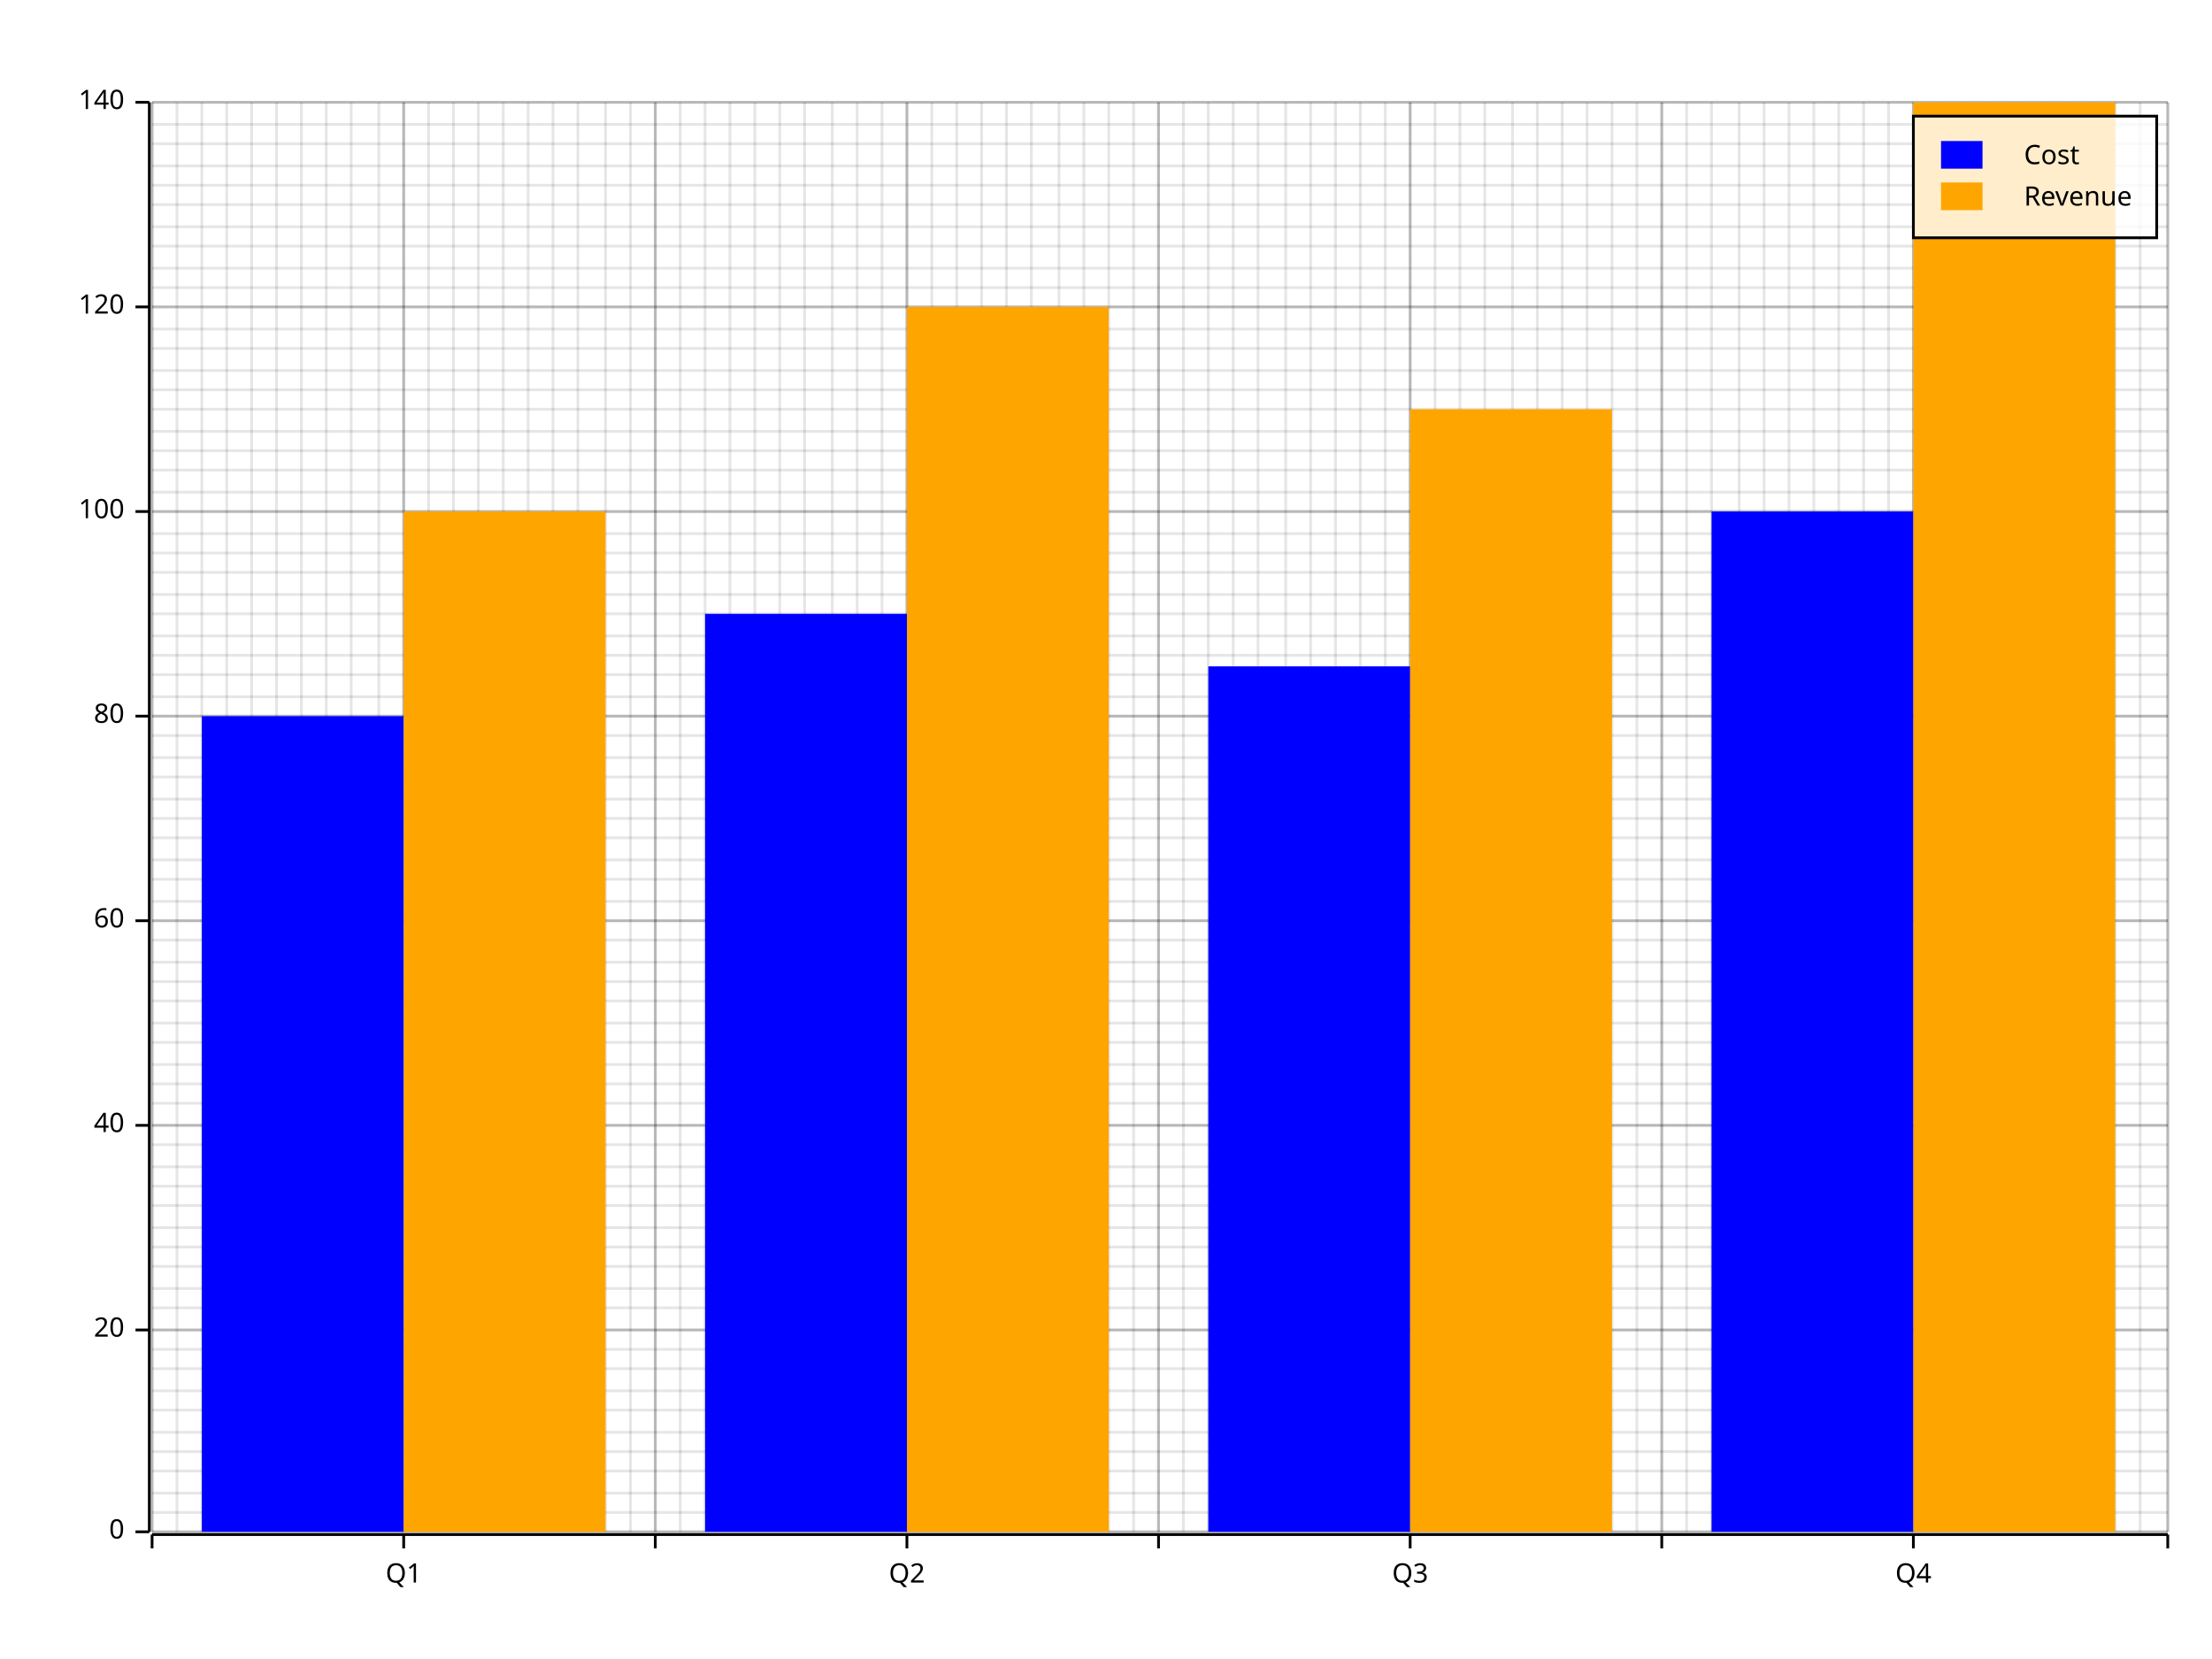
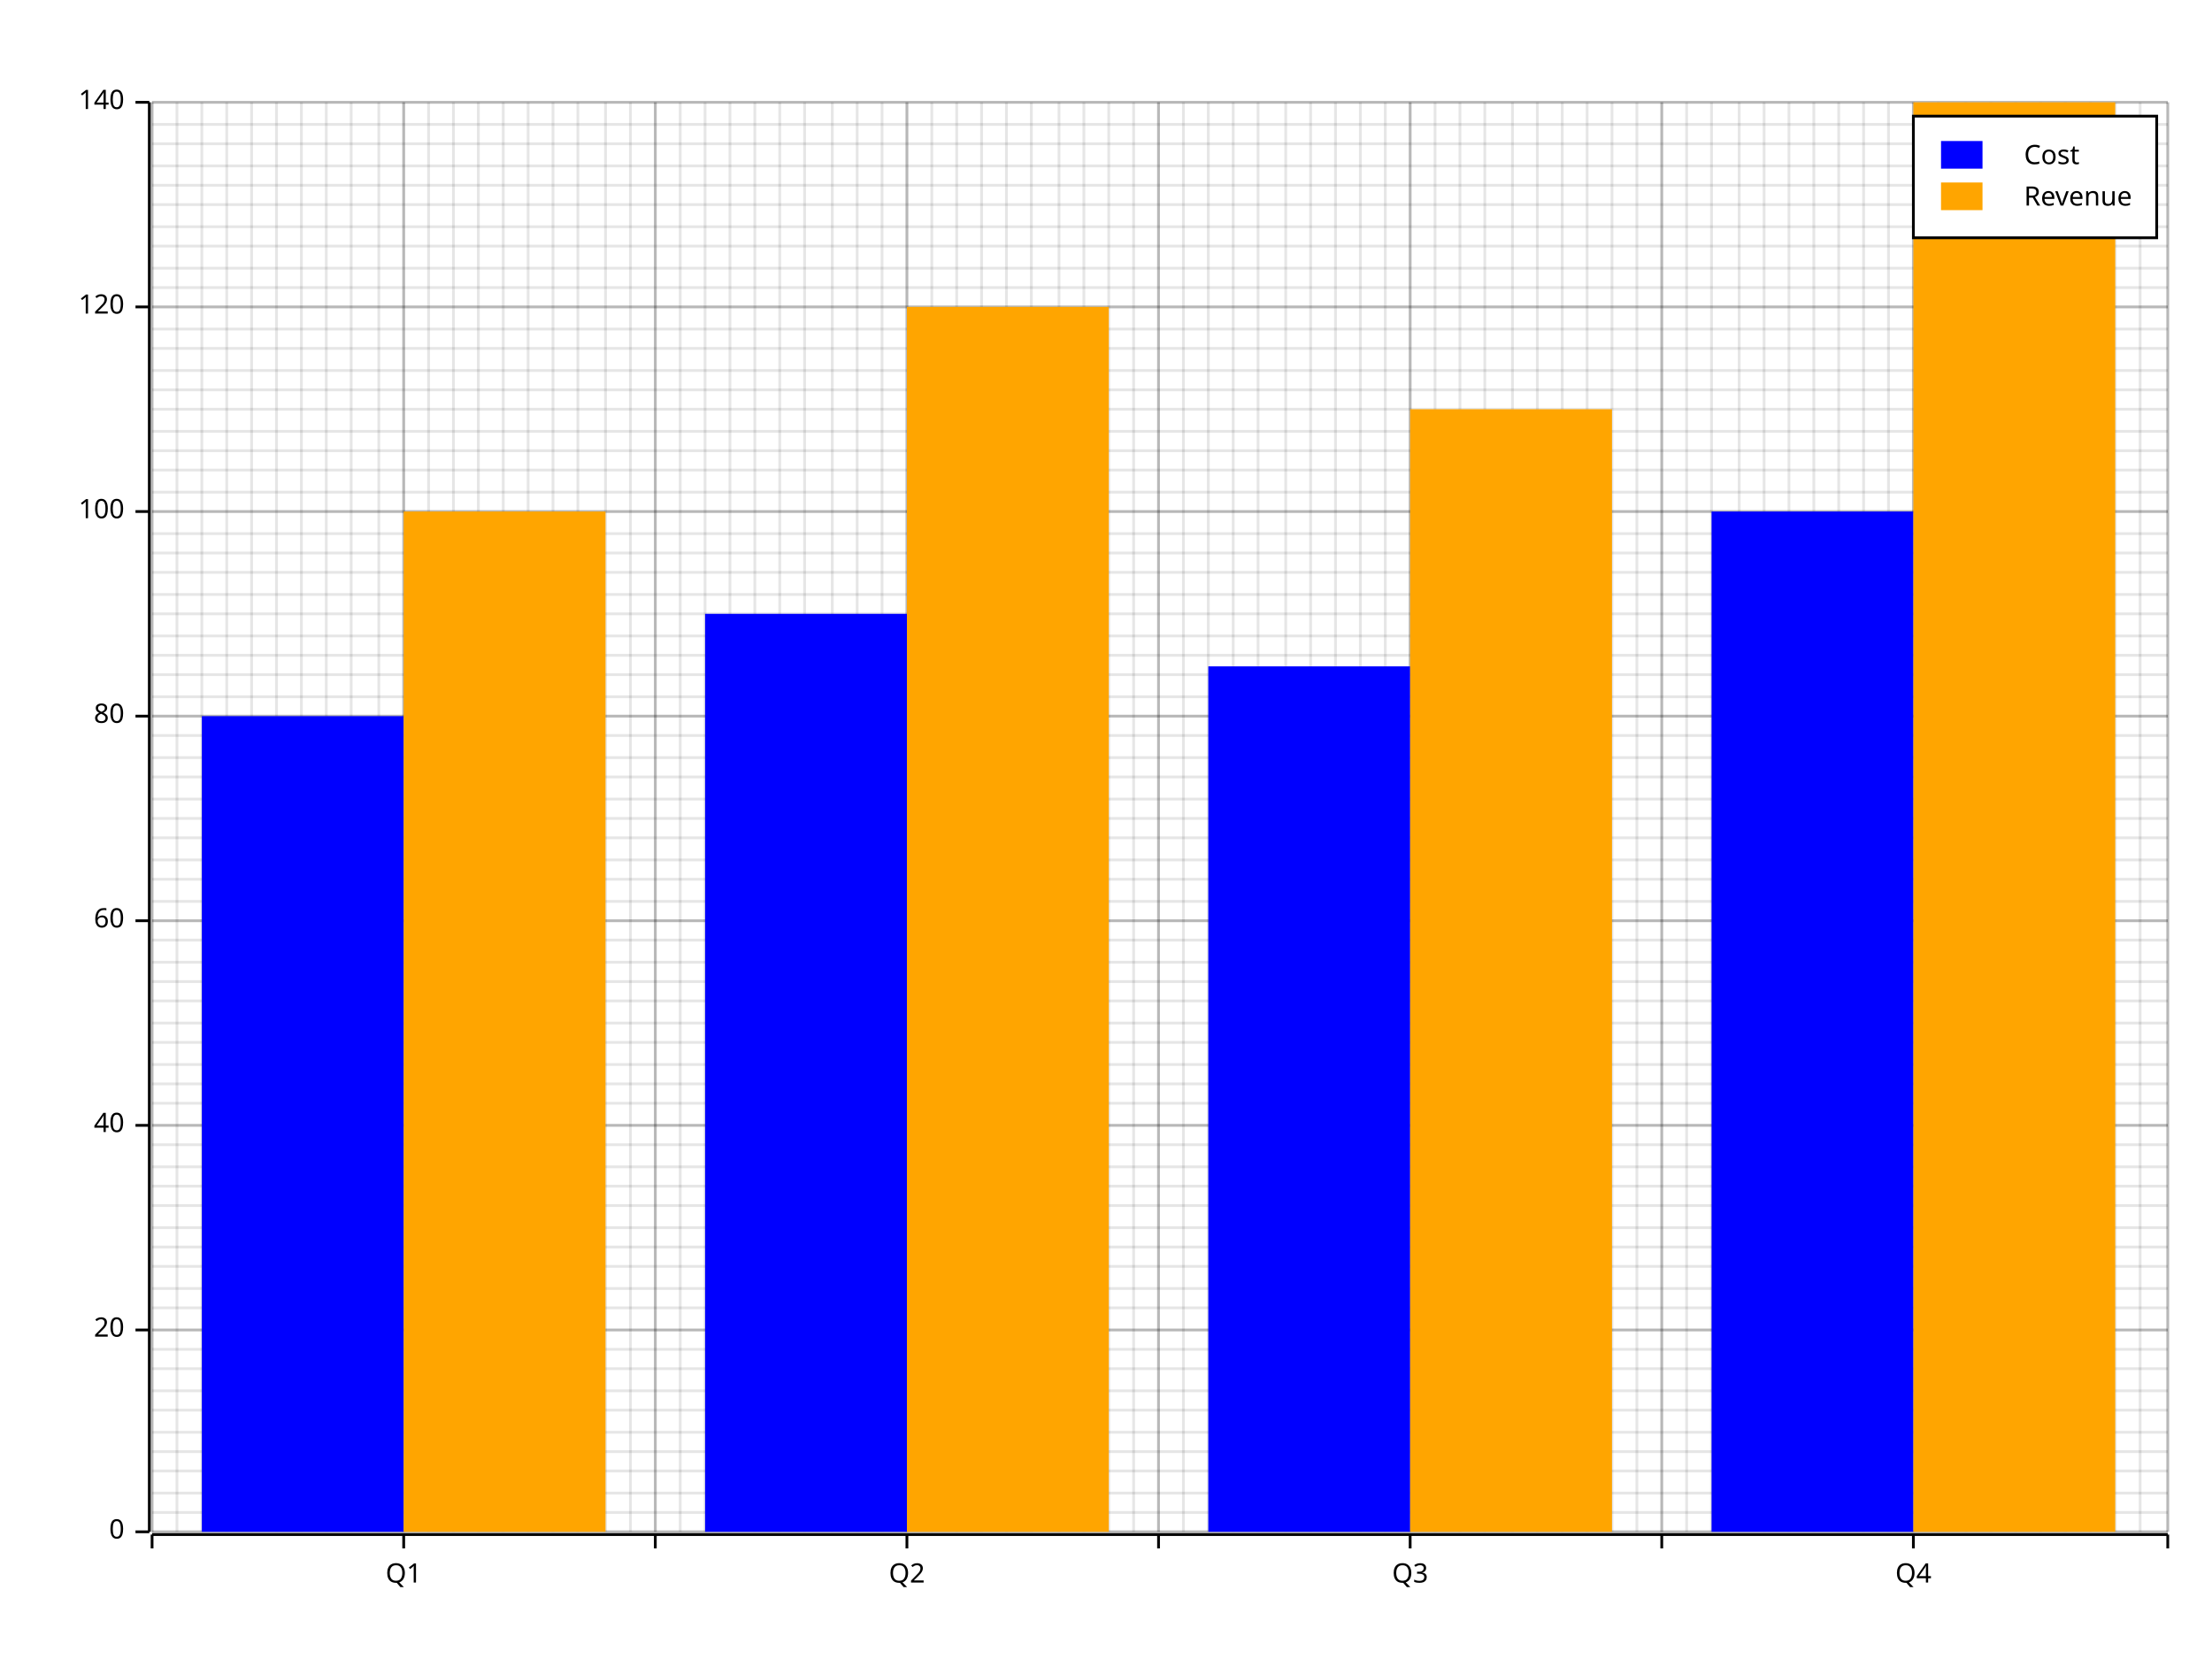
<svg xmlns="http://www.w3.org/2000/svg" width="800" height="600" viewBox="0 0 800 600">
  <rect x="0" y="0" width="800" height="600" opacity="1" fill="#FFFFFF" stroke="none" />
  <text x="400" y="20" dy="0.76em" text-anchor="middle" font-family="sans-serif" font-size="12.097" opacity="1" fill="#000000">

</text>
  <line opacity="0.1" stroke="#000000" stroke-width="1" x1="55" y1="554" x2="55" y2="37" />
  <line opacity="0.1" stroke="#000000" stroke-width="1" x1="64" y1="554" x2="64" y2="37" />
  <line opacity="0.1" stroke="#000000" stroke-width="1" x1="73" y1="554" x2="73" y2="37" />
  <line opacity="0.1" stroke="#000000" stroke-width="1" x1="82" y1="554" x2="82" y2="37" />
  <line opacity="0.1" stroke="#000000" stroke-width="1" x1="91" y1="554" x2="91" y2="37" />
  <line opacity="0.1" stroke="#000000" stroke-width="1" x1="100" y1="554" x2="100" y2="37" />
  <line opacity="0.1" stroke="#000000" stroke-width="1" x1="109" y1="554" x2="109" y2="37" />
  <line opacity="0.1" stroke="#000000" stroke-width="1" x1="118" y1="554" x2="118" y2="37" />
  <line opacity="0.1" stroke="#000000" stroke-width="1" x1="127" y1="554" x2="127" y2="37" />
  <line opacity="0.1" stroke="#000000" stroke-width="1" x1="137" y1="554" x2="137" y2="37" />
  <line opacity="0.1" stroke="#000000" stroke-width="1" x1="146" y1="554" x2="146" y2="37" />
  <line opacity="0.1" stroke="#000000" stroke-width="1" x1="155" y1="554" x2="155" y2="37" />
  <line opacity="0.1" stroke="#000000" stroke-width="1" x1="164" y1="554" x2="164" y2="37" />
  <line opacity="0.1" stroke="#000000" stroke-width="1" x1="173" y1="554" x2="173" y2="37" />
  <line opacity="0.1" stroke="#000000" stroke-width="1" x1="182" y1="554" x2="182" y2="37" />
  <line opacity="0.1" stroke="#000000" stroke-width="1" x1="191" y1="554" x2="191" y2="37" />
  <line opacity="0.1" stroke="#000000" stroke-width="1" x1="200" y1="554" x2="200" y2="37" />
  <line opacity="0.1" stroke="#000000" stroke-width="1" x1="209" y1="554" x2="209" y2="37" />
  <line opacity="0.1" stroke="#000000" stroke-width="1" x1="219" y1="554" x2="219" y2="37" />
  <line opacity="0.1" stroke="#000000" stroke-width="1" x1="228" y1="554" x2="228" y2="37" />
  <line opacity="0.1" stroke="#000000" stroke-width="1" x1="237" y1="554" x2="237" y2="37" />
  <line opacity="0.1" stroke="#000000" stroke-width="1" x1="246" y1="554" x2="246" y2="37" />
  <line opacity="0.1" stroke="#000000" stroke-width="1" x1="255" y1="554" x2="255" y2="37" />
  <line opacity="0.1" stroke="#000000" stroke-width="1" x1="264" y1="554" x2="264" y2="37" />
  <line opacity="0.1" stroke="#000000" stroke-width="1" x1="273" y1="554" x2="273" y2="37" />
  <line opacity="0.1" stroke="#000000" stroke-width="1" x1="282" y1="554" x2="282" y2="37" />
  <line opacity="0.1" stroke="#000000" stroke-width="1" x1="291" y1="554" x2="291" y2="37" />
  <line opacity="0.1" stroke="#000000" stroke-width="1" x1="301" y1="554" x2="301" y2="37" />
  <line opacity="0.1" stroke="#000000" stroke-width="1" x1="310" y1="554" x2="310" y2="37" />
  <line opacity="0.1" stroke="#000000" stroke-width="1" x1="319" y1="554" x2="319" y2="37" />
  <line opacity="0.1" stroke="#000000" stroke-width="1" x1="328" y1="554" x2="328" y2="37" />
  <line opacity="0.1" stroke="#000000" stroke-width="1" x1="337" y1="554" x2="337" y2="37" />
  <line opacity="0.1" stroke="#000000" stroke-width="1" x1="346" y1="554" x2="346" y2="37" />
  <line opacity="0.1" stroke="#000000" stroke-width="1" x1="355" y1="554" x2="355" y2="37" />
  <line opacity="0.1" stroke="#000000" stroke-width="1" x1="364" y1="554" x2="364" y2="37" />
  <line opacity="0.1" stroke="#000000" stroke-width="1" x1="373" y1="554" x2="373" y2="37" />
  <line opacity="0.1" stroke="#000000" stroke-width="1" x1="383" y1="554" x2="383" y2="37" />
  <line opacity="0.1" stroke="#000000" stroke-width="1" x1="392" y1="554" x2="392" y2="37" />
  <line opacity="0.1" stroke="#000000" stroke-width="1" x1="401" y1="554" x2="401" y2="37" />
  <line opacity="0.1" stroke="#000000" stroke-width="1" x1="410" y1="554" x2="410" y2="37" />
  <line opacity="0.1" stroke="#000000" stroke-width="1" x1="419" y1="554" x2="419" y2="37" />
  <line opacity="0.1" stroke="#000000" stroke-width="1" x1="428" y1="554" x2="428" y2="37" />
  <line opacity="0.1" stroke="#000000" stroke-width="1" x1="437" y1="554" x2="437" y2="37" />
  <line opacity="0.1" stroke="#000000" stroke-width="1" x1="446" y1="554" x2="446" y2="37" />
  <line opacity="0.1" stroke="#000000" stroke-width="1" x1="455" y1="554" x2="455" y2="37" />
  <line opacity="0.1" stroke="#000000" stroke-width="1" x1="465" y1="554" x2="465" y2="37" />
  <line opacity="0.1" stroke="#000000" stroke-width="1" x1="474" y1="554" x2="474" y2="37" />
  <line opacity="0.1" stroke="#000000" stroke-width="1" x1="483" y1="554" x2="483" y2="37" />
  <line opacity="0.1" stroke="#000000" stroke-width="1" x1="492" y1="554" x2="492" y2="37" />
  <line opacity="0.1" stroke="#000000" stroke-width="1" x1="501" y1="554" x2="501" y2="37" />
  <line opacity="0.1" stroke="#000000" stroke-width="1" x1="510" y1="554" x2="510" y2="37" />
  <line opacity="0.1" stroke="#000000" stroke-width="1" x1="519" y1="554" x2="519" y2="37" />
  <line opacity="0.1" stroke="#000000" stroke-width="1" x1="528" y1="554" x2="528" y2="37" />
  <line opacity="0.1" stroke="#000000" stroke-width="1" x1="537" y1="554" x2="537" y2="37" />
  <line opacity="0.1" stroke="#000000" stroke-width="1" x1="547" y1="554" x2="547" y2="37" />
  <line opacity="0.1" stroke="#000000" stroke-width="1" x1="556" y1="554" x2="556" y2="37" />
  <line opacity="0.1" stroke="#000000" stroke-width="1" x1="565" y1="554" x2="565" y2="37" />
  <line opacity="0.1" stroke="#000000" stroke-width="1" x1="574" y1="554" x2="574" y2="37" />
  <line opacity="0.1" stroke="#000000" stroke-width="1" x1="583" y1="554" x2="583" y2="37" />
  <line opacity="0.1" stroke="#000000" stroke-width="1" x1="592" y1="554" x2="592" y2="37" />
  <line opacity="0.1" stroke="#000000" stroke-width="1" x1="601" y1="554" x2="601" y2="37" />
  <line opacity="0.1" stroke="#000000" stroke-width="1" x1="610" y1="554" x2="610" y2="37" />
  <line opacity="0.1" stroke="#000000" stroke-width="1" x1="619" y1="554" x2="619" y2="37" />
  <line opacity="0.1" stroke="#000000" stroke-width="1" x1="629" y1="554" x2="629" y2="37" />
  <line opacity="0.1" stroke="#000000" stroke-width="1" x1="638" y1="554" x2="638" y2="37" />
  <line opacity="0.1" stroke="#000000" stroke-width="1" x1="647" y1="554" x2="647" y2="37" />
  <line opacity="0.1" stroke="#000000" stroke-width="1" x1="656" y1="554" x2="656" y2="37" />
  <line opacity="0.1" stroke="#000000" stroke-width="1" x1="665" y1="554" x2="665" y2="37" />
  <line opacity="0.1" stroke="#000000" stroke-width="1" x1="674" y1="554" x2="674" y2="37" />
  <line opacity="0.1" stroke="#000000" stroke-width="1" x1="683" y1="554" x2="683" y2="37" />
  <line opacity="0.1" stroke="#000000" stroke-width="1" x1="692" y1="554" x2="692" y2="37" />
  <line opacity="0.1" stroke="#000000" stroke-width="1" x1="701" y1="554" x2="701" y2="37" />
  <line opacity="0.1" stroke="#000000" stroke-width="1" x1="711" y1="554" x2="711" y2="37" />
  <line opacity="0.1" stroke="#000000" stroke-width="1" x1="720" y1="554" x2="720" y2="37" />
  <line opacity="0.1" stroke="#000000" stroke-width="1" x1="729" y1="554" x2="729" y2="37" />
  <line opacity="0.1" stroke="#000000" stroke-width="1" x1="738" y1="554" x2="738" y2="37" />
  <line opacity="0.1" stroke="#000000" stroke-width="1" x1="747" y1="554" x2="747" y2="37" />
  <line opacity="0.1" stroke="#000000" stroke-width="1" x1="756" y1="554" x2="756" y2="37" />
  <line opacity="0.1" stroke="#000000" stroke-width="1" x1="765" y1="554" x2="765" y2="37" />
  <line opacity="0.1" stroke="#000000" stroke-width="1" x1="774" y1="554" x2="774" y2="37" />
  <line opacity="0.1" stroke="#000000" stroke-width="1" x1="784" y1="554" x2="784" y2="37" />
  <line opacity="0.1" stroke="#000000" stroke-width="1" x1="55" y1="554" x2="784" y2="554" />
  <line opacity="0.1" stroke="#000000" stroke-width="1" x1="55" y1="547" x2="784" y2="547" />
  <line opacity="0.1" stroke="#000000" stroke-width="1" x1="55" y1="540" x2="784" y2="540" />
  <line opacity="0.1" stroke="#000000" stroke-width="1" x1="55" y1="532" x2="784" y2="532" />
  <line opacity="0.1" stroke="#000000" stroke-width="1" x1="55" y1="525" x2="784" y2="525" />
  <line opacity="0.1" stroke="#000000" stroke-width="1" x1="55" y1="518" x2="784" y2="518" />
  <line opacity="0.1" stroke="#000000" stroke-width="1" x1="55" y1="510" x2="784" y2="510" />
  <line opacity="0.1" stroke="#000000" stroke-width="1" x1="55" y1="503" x2="784" y2="503" />
  <line opacity="0.1" stroke="#000000" stroke-width="1" x1="55" y1="495" x2="784" y2="495" />
  <line opacity="0.1" stroke="#000000" stroke-width="1" x1="55" y1="488" x2="784" y2="488" />
  <line opacity="0.1" stroke="#000000" stroke-width="1" x1="55" y1="481" x2="784" y2="481" />
  <line opacity="0.1" stroke="#000000" stroke-width="1" x1="55" y1="473" x2="784" y2="473" />
  <line opacity="0.1" stroke="#000000" stroke-width="1" x1="55" y1="466" x2="784" y2="466" />
  <line opacity="0.1" stroke="#000000" stroke-width="1" x1="55" y1="458" x2="784" y2="458" />
  <line opacity="0.1" stroke="#000000" stroke-width="1" x1="55" y1="451" x2="784" y2="451" />
  <line opacity="0.1" stroke="#000000" stroke-width="1" x1="55" y1="444" x2="784" y2="444" />
  <line opacity="0.1" stroke="#000000" stroke-width="1" x1="55" y1="436" x2="784" y2="436" />
  <line opacity="0.1" stroke="#000000" stroke-width="1" x1="55" y1="429" x2="784" y2="429" />
  <line opacity="0.1" stroke="#000000" stroke-width="1" x1="55" y1="422" x2="784" y2="422" />
  <line opacity="0.1" stroke="#000000" stroke-width="1" x1="55" y1="414" x2="784" y2="414" />
  <line opacity="0.1" stroke="#000000" stroke-width="1" x1="55" y1="407" x2="784" y2="407" />
  <line opacity="0.1" stroke="#000000" stroke-width="1" x1="55" y1="399" x2="784" y2="399" />
  <line opacity="0.1" stroke="#000000" stroke-width="1" x1="55" y1="392" x2="784" y2="392" />
  <line opacity="0.1" stroke="#000000" stroke-width="1" x1="55" y1="385" x2="784" y2="385" />
  <line opacity="0.1" stroke="#000000" stroke-width="1" x1="55" y1="377" x2="784" y2="377" />
  <line opacity="0.1" stroke="#000000" stroke-width="1" x1="55" y1="370" x2="784" y2="370" />
  <line opacity="0.1" stroke="#000000" stroke-width="1" x1="55" y1="362" x2="784" y2="362" />
  <line opacity="0.1" stroke="#000000" stroke-width="1" x1="55" y1="355" x2="784" y2="355" />
  <line opacity="0.1" stroke="#000000" stroke-width="1" x1="55" y1="348" x2="784" y2="348" />
  <line opacity="0.1" stroke="#000000" stroke-width="1" x1="55" y1="340" x2="784" y2="340" />
  <line opacity="0.1" stroke="#000000" stroke-width="1" x1="55" y1="333" x2="784" y2="333" />
  <line opacity="0.1" stroke="#000000" stroke-width="1" x1="55" y1="326" x2="784" y2="326" />
  <line opacity="0.1" stroke="#000000" stroke-width="1" x1="55" y1="318" x2="784" y2="318" />
  <line opacity="0.1" stroke="#000000" stroke-width="1" x1="55" y1="311" x2="784" y2="311" />
  <line opacity="0.1" stroke="#000000" stroke-width="1" x1="55" y1="303" x2="784" y2="303" />
  <line opacity="0.1" stroke="#000000" stroke-width="1" x1="55" y1="296" x2="784" y2="296" />
  <line opacity="0.1" stroke="#000000" stroke-width="1" x1="55" y1="289" x2="784" y2="289" />
  <line opacity="0.1" stroke="#000000" stroke-width="1" x1="55" y1="281" x2="784" y2="281" />
  <line opacity="0.1" stroke="#000000" stroke-width="1" x1="55" y1="274" x2="784" y2="274" />
  <line opacity="0.1" stroke="#000000" stroke-width="1" x1="55" y1="266" x2="784" y2="266" />
  <line opacity="0.1" stroke="#000000" stroke-width="1" x1="55" y1="259" x2="784" y2="259" />
  <line opacity="0.1" stroke="#000000" stroke-width="1" x1="55" y1="252" x2="784" y2="252" />
  <line opacity="0.1" stroke="#000000" stroke-width="1" x1="55" y1="244" x2="784" y2="244" />
  <line opacity="0.1" stroke="#000000" stroke-width="1" x1="55" y1="237" x2="784" y2="237" />
  <line opacity="0.1" stroke="#000000" stroke-width="1" x1="55" y1="230" x2="784" y2="230" />
  <line opacity="0.1" stroke="#000000" stroke-width="1" x1="55" y1="222" x2="784" y2="222" />
  <line opacity="0.1" stroke="#000000" stroke-width="1" x1="55" y1="215" x2="784" y2="215" />
  <line opacity="0.1" stroke="#000000" stroke-width="1" x1="55" y1="207" x2="784" y2="207" />
  <line opacity="0.1" stroke="#000000" stroke-width="1" x1="55" y1="200" x2="784" y2="200" />
  <line opacity="0.1" stroke="#000000" stroke-width="1" x1="55" y1="193" x2="784" y2="193" />
  <line opacity="0.1" stroke="#000000" stroke-width="1" x1="55" y1="185" x2="784" y2="185" />
  <line opacity="0.1" stroke="#000000" stroke-width="1" x1="55" y1="178" x2="784" y2="178" />
  <line opacity="0.1" stroke="#000000" stroke-width="1" x1="55" y1="170" x2="784" y2="170" />
  <line opacity="0.1" stroke="#000000" stroke-width="1" x1="55" y1="163" x2="784" y2="163" />
  <line opacity="0.1" stroke="#000000" stroke-width="1" x1="55" y1="156" x2="784" y2="156" />
  <line opacity="0.1" stroke="#000000" stroke-width="1" x1="55" y1="148" x2="784" y2="148" />
  <line opacity="0.1" stroke="#000000" stroke-width="1" x1="55" y1="141" x2="784" y2="141" />
  <line opacity="0.1" stroke="#000000" stroke-width="1" x1="55" y1="134" x2="784" y2="134" />
  <line opacity="0.1" stroke="#000000" stroke-width="1" x1="55" y1="126" x2="784" y2="126" />
  <line opacity="0.1" stroke="#000000" stroke-width="1" x1="55" y1="119" x2="784" y2="119" />
  <line opacity="0.1" stroke="#000000" stroke-width="1" x1="55" y1="111" x2="784" y2="111" />
  <line opacity="0.1" stroke="#000000" stroke-width="1" x1="55" y1="104" x2="784" y2="104" />
  <line opacity="0.1" stroke="#000000" stroke-width="1" x1="55" y1="97" x2="784" y2="97" />
  <line opacity="0.1" stroke="#000000" stroke-width="1" x1="55" y1="89" x2="784" y2="89" />
  <line opacity="0.1" stroke="#000000" stroke-width="1" x1="55" y1="82" x2="784" y2="82" />
  <line opacity="0.1" stroke="#000000" stroke-width="1" x1="55" y1="74" x2="784" y2="74" />
  <line opacity="0.1" stroke="#000000" stroke-width="1" x1="55" y1="67" x2="784" y2="67" />
  <line opacity="0.1" stroke="#000000" stroke-width="1" x1="55" y1="60" x2="784" y2="60" />
  <line opacity="0.1" stroke="#000000" stroke-width="1" x1="55" y1="52" x2="784" y2="52" />
  <line opacity="0.1" stroke="#000000" stroke-width="1" x1="55" y1="45" x2="784" y2="45" />
  <line opacity="0.1" stroke="#000000" stroke-width="1" x1="55" y1="37" x2="784" y2="37" />
  <line opacity="0.2" stroke="#000000" stroke-width="1" x1="55" y1="554" x2="55" y2="37" />
  <line opacity="0.2" stroke="#000000" stroke-width="1" x1="146" y1="554" x2="146" y2="37" />
  <line opacity="0.2" stroke="#000000" stroke-width="1" x1="237" y1="554" x2="237" y2="37" />
  <line opacity="0.2" stroke="#000000" stroke-width="1" x1="328" y1="554" x2="328" y2="37" />
  <line opacity="0.2" stroke="#000000" stroke-width="1" x1="419" y1="554" x2="419" y2="37" />
  <line opacity="0.2" stroke="#000000" stroke-width="1" x1="510" y1="554" x2="510" y2="37" />
  <line opacity="0.2" stroke="#000000" stroke-width="1" x1="601" y1="554" x2="601" y2="37" />
  <line opacity="0.2" stroke="#000000" stroke-width="1" x1="692" y1="554" x2="692" y2="37" />
  <line opacity="0.2" stroke="#000000" stroke-width="1" x1="784" y1="554" x2="784" y2="37" />
  <line opacity="0.2" stroke="#000000" stroke-width="1" x1="55" y1="554" x2="784" y2="554" />
  <line opacity="0.2" stroke="#000000" stroke-width="1" x1="55" y1="481" x2="784" y2="481" />
  <line opacity="0.2" stroke="#000000" stroke-width="1" x1="55" y1="407" x2="784" y2="407" />
  <line opacity="0.2" stroke="#000000" stroke-width="1" x1="55" y1="333" x2="784" y2="333" />
  <line opacity="0.2" stroke="#000000" stroke-width="1" x1="55" y1="259" x2="784" y2="259" />
  <line opacity="0.2" stroke="#000000" stroke-width="1" x1="55" y1="185" x2="784" y2="185" />
  <line opacity="0.2" stroke="#000000" stroke-width="1" x1="55" y1="111" x2="784" y2="111" />
  <line opacity="0.2" stroke="#000000" stroke-width="1" x1="55" y1="37" x2="784" y2="37" />
  <polyline fill="none" opacity="1" stroke="#000000" stroke-width="1" points="54,37 54,554 " />
  <text x="45" y="554" dy="0.5ex" text-anchor="end" font-family="sans-serif" font-size="9.677" opacity="1" fill="#000000">
0
</text>
  <polyline fill="none" opacity="1" stroke="#000000" stroke-width="1" points="49,554 54,554 " />
  <text x="45" y="481" dy="0.5ex" text-anchor="end" font-family="sans-serif" font-size="9.677" opacity="1" fill="#000000">
20
</text>
  <polyline fill="none" opacity="1" stroke="#000000" stroke-width="1" points="49,481 54,481 " />
  <text x="45" y="407" dy="0.5ex" text-anchor="end" font-family="sans-serif" font-size="9.677" opacity="1" fill="#000000">
40
</text>
  <polyline fill="none" opacity="1" stroke="#000000" stroke-width="1" points="49,407 54,407 " />
  <text x="45" y="333" dy="0.5ex" text-anchor="end" font-family="sans-serif" font-size="9.677" opacity="1" fill="#000000">
60
</text>
  <polyline fill="none" opacity="1" stroke="#000000" stroke-width="1" points="49,333 54,333 " />
  <text x="45" y="259" dy="0.5ex" text-anchor="end" font-family="sans-serif" font-size="9.677" opacity="1" fill="#000000">
80
</text>
  <polyline fill="none" opacity="1" stroke="#000000" stroke-width="1" points="49,259 54,259 " />
  <text x="45" y="185" dy="0.5ex" text-anchor="end" font-family="sans-serif" font-size="9.677" opacity="1" fill="#000000">
100
</text>
  <polyline fill="none" opacity="1" stroke="#000000" stroke-width="1" points="49,185 54,185 " />
  <text x="45" y="111" dy="0.5ex" text-anchor="end" font-family="sans-serif" font-size="9.677" opacity="1" fill="#000000">
120
</text>
  <polyline fill="none" opacity="1" stroke="#000000" stroke-width="1" points="49,111 54,111 " />
  <text x="45" y="37" dy="0.5ex" text-anchor="end" font-family="sans-serif" font-size="9.677" opacity="1" fill="#000000">
140
</text>
  <polyline fill="none" opacity="1" stroke="#000000" stroke-width="1" points="49,37 54,37 " />
  <polyline fill="none" opacity="1" stroke="#000000" stroke-width="1" points="55,555 784,555 " />
  <text x="55" y="565" dy="0.76em" text-anchor="middle" font-family="sans-serif" font-size="9.677" opacity="1" fill="#000000">

</text>
  <polyline fill="none" opacity="1" stroke="#000000" stroke-width="1" points="55,555 55,560 " />
  <text x="146" y="565" dy="0.76em" text-anchor="middle" font-family="sans-serif" font-size="9.677" opacity="1" fill="#000000">
Q1
</text>
  <polyline fill="none" opacity="1" stroke="#000000" stroke-width="1" points="146,555 146,560 " />
  <text x="237" y="565" dy="0.76em" text-anchor="middle" font-family="sans-serif" font-size="9.677" opacity="1" fill="#000000">

</text>
  <polyline fill="none" opacity="1" stroke="#000000" stroke-width="1" points="237,555 237,560 " />
  <text x="328" y="565" dy="0.76em" text-anchor="middle" font-family="sans-serif" font-size="9.677" opacity="1" fill="#000000">
Q2
</text>
  <polyline fill="none" opacity="1" stroke="#000000" stroke-width="1" points="328,555 328,560 " />
  <text x="419" y="565" dy="0.76em" text-anchor="middle" font-family="sans-serif" font-size="9.677" opacity="1" fill="#000000">

</text>
  <polyline fill="none" opacity="1" stroke="#000000" stroke-width="1" points="419,555 419,560 " />
  <text x="510" y="565" dy="0.76em" text-anchor="middle" font-family="sans-serif" font-size="9.677" opacity="1" fill="#000000">
Q3
</text>
  <polyline fill="none" opacity="1" stroke="#000000" stroke-width="1" points="510,555 510,560 " />
  <text x="601" y="565" dy="0.76em" text-anchor="middle" font-family="sans-serif" font-size="9.677" opacity="1" fill="#000000">

</text>
  <polyline fill="none" opacity="1" stroke="#000000" stroke-width="1" points="601,555 601,560 " />
  <text x="692" y="565" dy="0.76em" text-anchor="middle" font-family="sans-serif" font-size="9.677" opacity="1" fill="#000000">
Q4
</text>
  <polyline fill="none" opacity="1" stroke="#000000" stroke-width="1" points="692,555 692,560 " />
  <text x="784" y="565" dy="0.76em" text-anchor="middle" font-family="sans-serif" font-size="9.677" opacity="1" fill="#000000">

</text>
  <polyline fill="none" opacity="1" stroke="#000000" stroke-width="1" points="784,555 784,560 " />
  <rect x="73" y="259" width="73" height="295" opacity="1" fill="#0000FF" stroke="none" />
  <rect x="255" y="222" width="73" height="332" opacity="1" fill="#0000FF" stroke="none" />
  <rect x="437" y="241" width="73" height="313" opacity="1" fill="#0000FF" stroke="none" />
  <rect x="619" y="185" width="73" height="369" opacity="1" fill="#0000FF" stroke="none" />
  <rect x="146" y="185" width="73" height="369" opacity="1" fill="#FFA500" stroke="none" />
  <rect x="328" y="111" width="73" height="443" opacity="1" fill="#FFA500" stroke="none" />
  <rect x="510" y="148" width="73" height="406" opacity="1" fill="#FFA500" stroke="none" />
  <rect x="692" y="37" width="73" height="517" opacity="1" fill="#FFA500" stroke="none" />
-   <rect x="692" y="42" width="88" height="44" opacity="0.8" fill="#FFFFFF" stroke="none" />
+   <rect x="692" y="42" width="88" height="44" opacity="1" fill="#FFFFFF" stroke="none" />
  <rect x="692" y="42" width="88" height="44" opacity="1" fill="none" stroke="#000000" />
  <text x="732" y="52" dy="0.76em" text-anchor="start" font-family="sans-serif" font-size="9.677" opacity="1" fill="#000000">
Cost
</text>
  <text x="732" y="67" dy="0.76em" text-anchor="start" font-family="sans-serif" font-size="9.677" opacity="1" fill="#000000">
Revenue
</text>
  <rect x="702" y="51" width="15" height="10" opacity="1" fill="#0000FF" stroke="none" />
  <rect x="702" y="66" width="15" height="10" opacity="1" fill="#FFA500" stroke="none" />
</svg>
